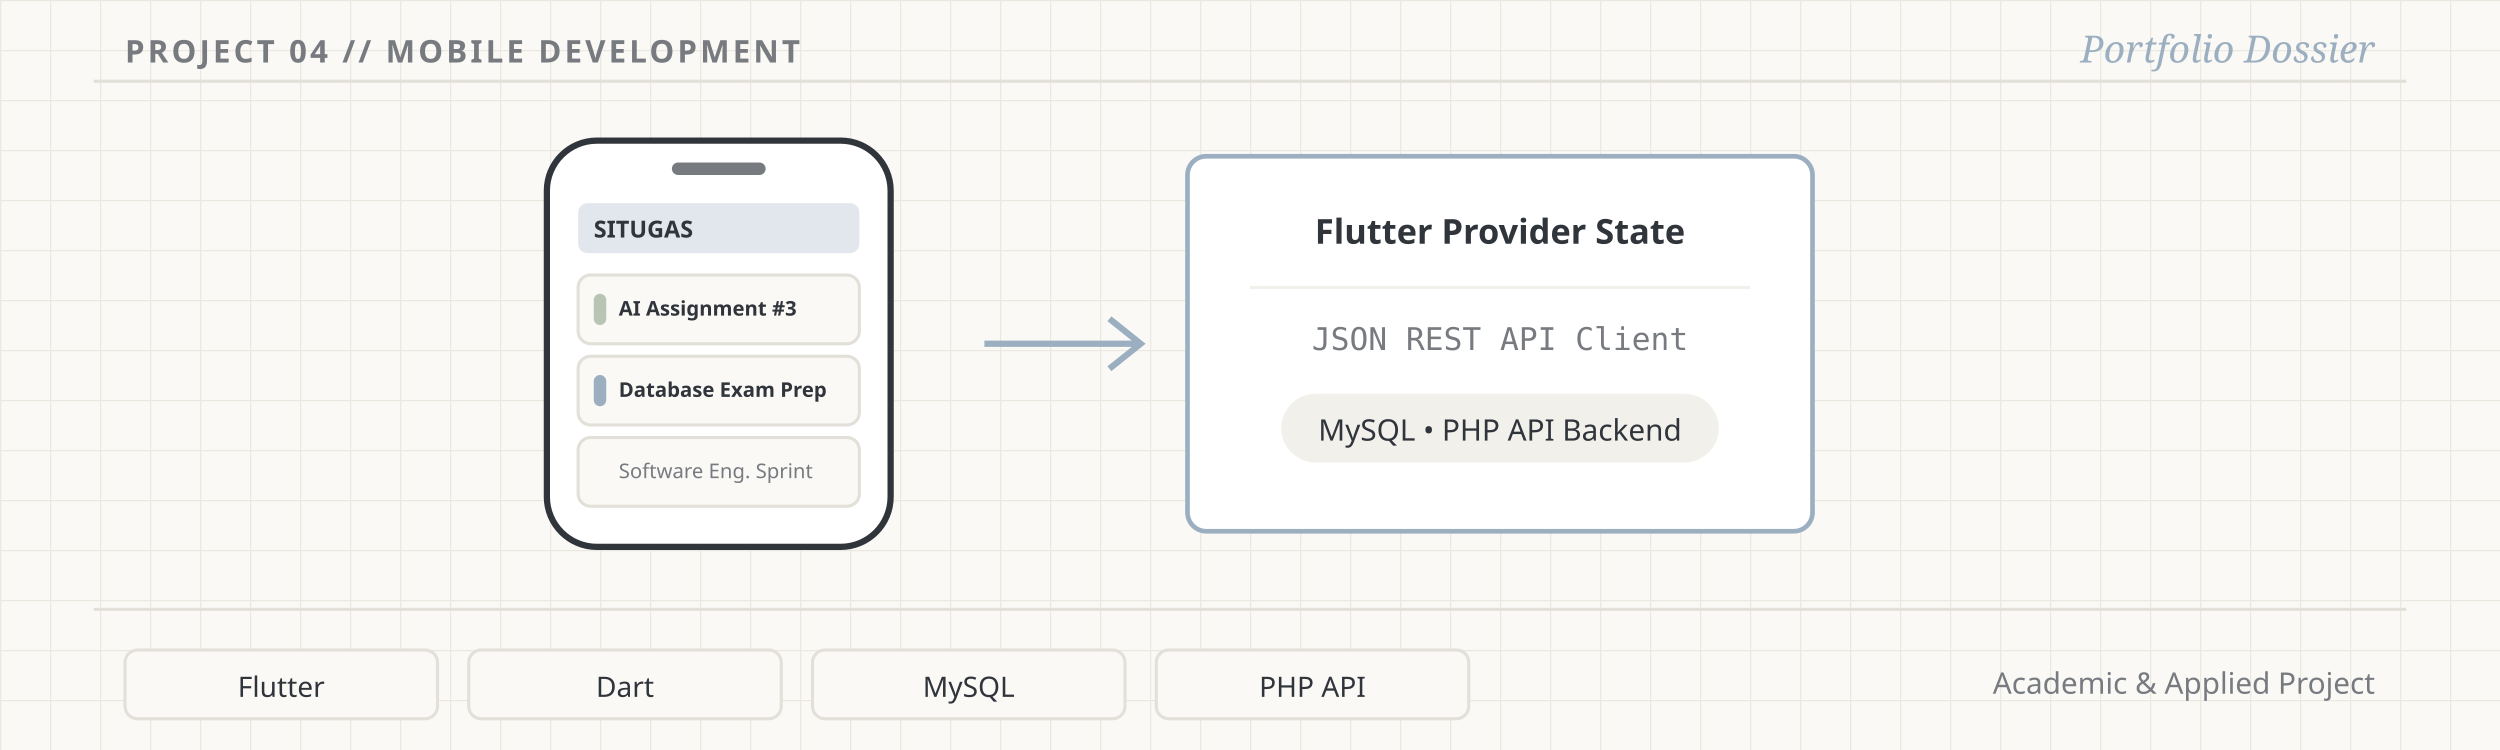
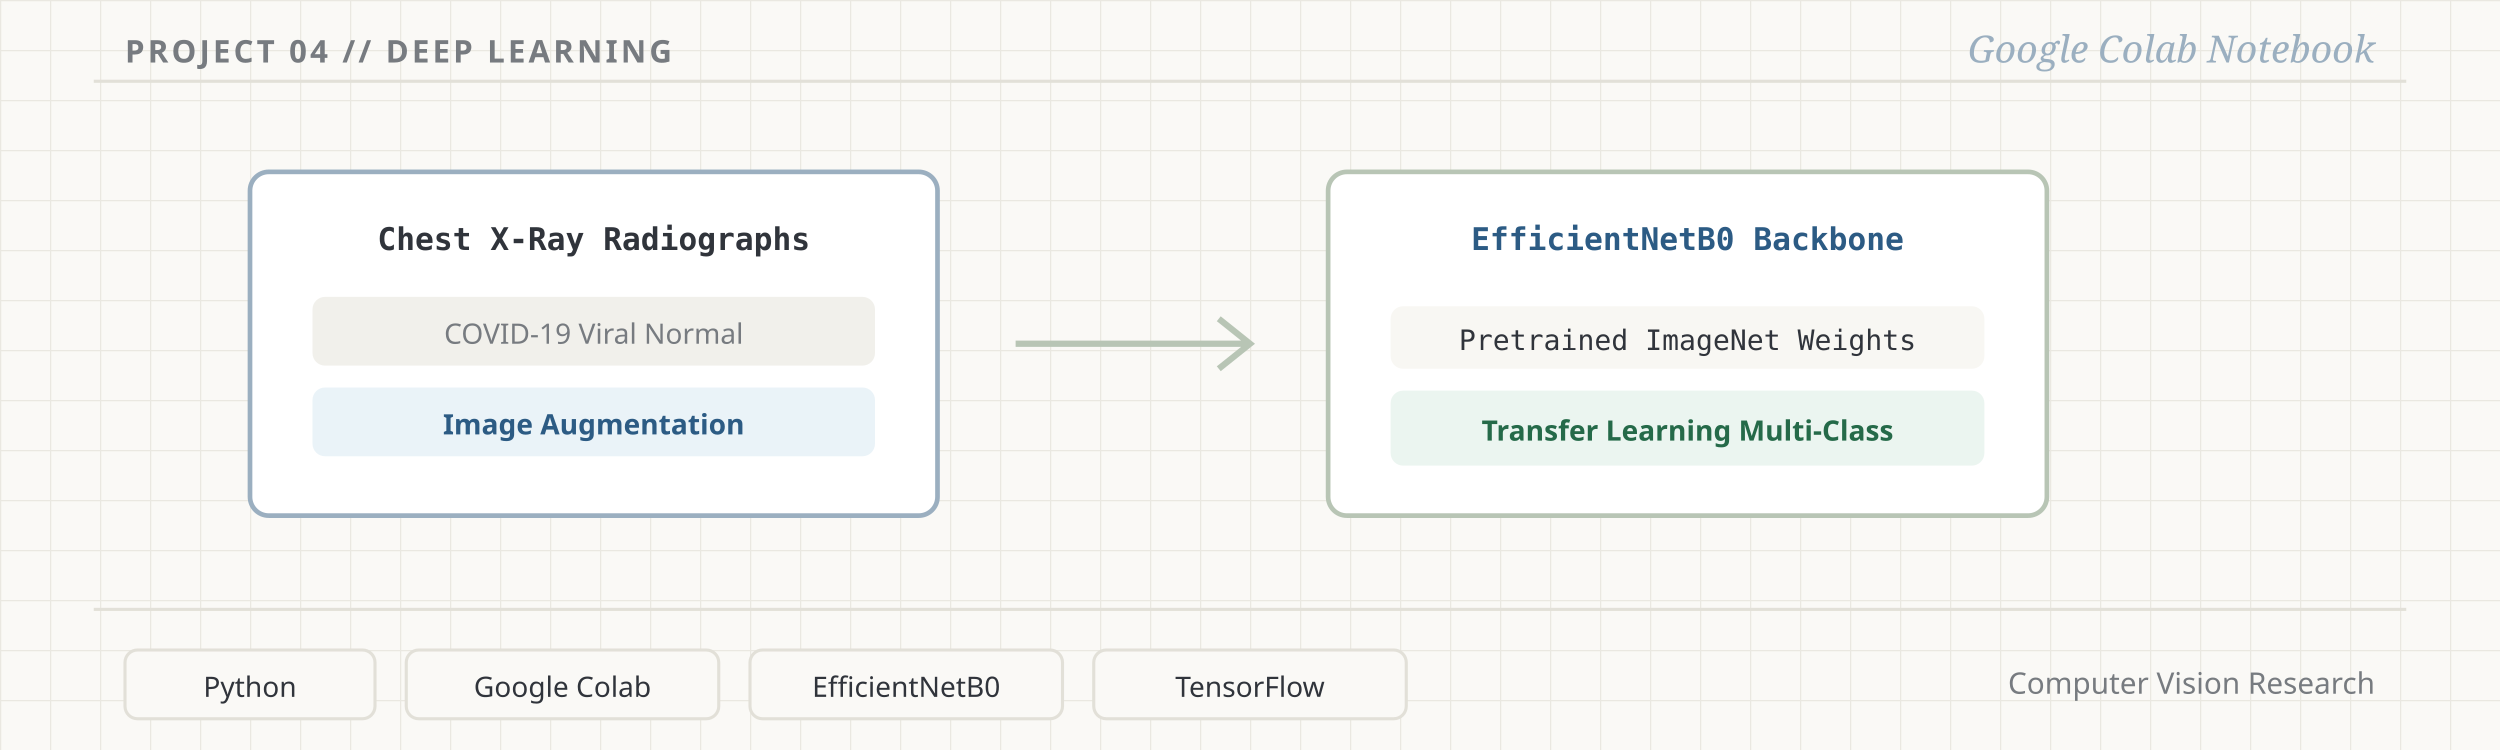
<svg xmlns="http://www.w3.org/2000/svg" viewBox="0 0 800 240" width="100%" height="100%">
  <defs>
    <pattern id="grid_04" width="16" height="16" patternUnits="userSpaceOnUse">
      <path d="M 16 0 L 0 0 0 16" fill="none" stroke="#EAE8E1" stroke-width="0.8" />
    </pattern>
  </defs>
  <rect width="800" height="240" fill="#FAF9F6" />
  <rect width="800" height="240" fill="url(#grid_04)" />
  <line x1="30" y1="26" x2="770" y2="26" stroke="#E2E0D8" stroke-width="1" />
-   <text x="40" y="20" font-family="'Plus Jakarta Sans', sans-serif" font-size="10" font-weight="600" fill="#777B80" letter-spacing="1">PROJECT 04 // MOBILE DEVELOPMENT</text>
-   <text x="760" y="20" text-anchor="end" font-family="'Newsreader', Georgia, serif" font-size="12" font-style="italic" fill="#9BAFC0">Portfolio Dossier</text>
-   <g transform="translate(230, 110)">
-     <rect x="-55" y="-65" width="110" height="130" rx="16" fill="#FFFFFF" stroke="#30343B" stroke-width="2" />
-     <rect x="-15" y="-58" width="30" height="4" rx="2" fill="#777B80" />
-     <rect x="-45" y="-45" width="90" height="16" rx="3" fill="#9BAFC0" opacity="0.3" />
-     <text x="-40" y="-34" font-family="'Plus Jakarta Sans', sans-serif" font-size="7.5" font-weight="bold" fill="#30343B">SITUGAS</text>
-     <rect x="-45" y="-22" width="90" height="22" rx="4" fill="#FAF9F6" stroke="#E2E0D8" />
-     <rect x="-40" y="-16" width="4" height="10" rx="2" fill="#B8C5B5" />
-     <text x="-32" y="-9" font-family="sans-serif" font-size="6.5" font-weight="bold" fill="#30343B">AI Assignment #3</text>
-     <rect x="-45" y="4" width="90" height="22" rx="4" fill="#FAF9F6" stroke="#E2E0D8" />
-     <rect x="-40" y="10" width="4" height="10" rx="2" fill="#9BAFC0" />
-     <text x="-32" y="17" font-family="sans-serif" font-size="6.5" font-weight="bold" fill="#30343B">Database Exam Prep</text>
-     <rect x="-45" y="30" width="90" height="22" rx="4" fill="#FAF9F6" stroke="#E2E0D8" />
-     <text x="-32" y="43" font-family="sans-serif" font-size="6.5" fill="#777B80">Software Eng. Sprint</text>
+   <text x="40" y="20" font-family="'Plus Jakarta Sans', sans-serif" font-size="10" font-weight="600" fill="#777B80" letter-spacing="1">PROJECT 04 // DEEP LEARNING</text>
+   <text x="760" y="20" text-anchor="end" font-family="'Newsreader', Georgia, serif" font-size="12" font-style="italic" fill="#9BAFC0">Google Colab Notebook</text>
+   <g transform="translate(190, 110)">
+     <rect x="-110" y="-55" width="220" height="110" rx="6" fill="#FFFFFF" stroke="#9BAFC0" stroke-width="1.5" />
+     <text x="0" y="-30" text-anchor="middle" font-family="monospace" font-size="10" font-weight="bold" fill="#30343B">Chest X-Ray Radiographs</text>
+     <rect x="-90" y="-15" width="180" height="22" rx="4" fill="#F1F0EB" />
+     <text x="0" y="0" text-anchor="middle" font-family="sans-serif" font-size="9" fill="#777B80">COVID-19  Viral  Normal</text>
+     <rect x="-90" y="14" width="180" height="22" rx="4" fill="#EAF3F8" />
+     <text x="0" y="29" text-anchor="middle" font-family="sans-serif" font-size="9" font-weight="bold" fill="#2C5B84">Image Augmentation</text>
  </g>
-   <path d="M 315 110 L 365 110 M 355 102 L 365 110 L 355 118" stroke="#9BAFC0" stroke-width="2" fill="none" />
-   <g transform="translate(480, 110)">
-     <rect x="-100" y="-60" width="200" height="120" rx="6" fill="#FFFFFF" stroke="#9BAFC0" stroke-width="1.5" />
-     <text x="0" y="-32" text-anchor="middle" font-family="sans-serif" font-size="11" font-weight="bold" fill="#30343B">Flutter Provider State</text>
-     <line x1="-80" y1="-18" x2="80" y2="-18" stroke="#F1F0EB" stroke-width="1" />
-     <text x="0" y="2" text-anchor="middle" font-family="monospace" font-size="10" fill="#777B80">JSON REST API Client</text>
-     <rect x="-70" y="16" width="140" height="22" rx="11" fill="#F1F0EB" />
-     <text x="0" y="31" text-anchor="middle" font-family="sans-serif" font-size="9.5" fill="#30343B">MySQL • PHP API Backend</text>
+   <path d="M 325 110 L 400 110 M 390 102 L 400 110 L 390 118" stroke="#B8C5B5" stroke-width="2" fill="none" />
+   <g transform="translate(540, 110)">
+     <rect x="-115" y="-55" width="230" height="110" rx="6" fill="#FFFFFF" stroke="#B8C5B5" stroke-width="1.5" />
+     <text x="0" y="-30" text-anchor="middle" font-family="monospace" font-size="10" font-weight="bold" fill="#2C5B84">EfficientNetB0 Backbone</text>
+     <rect x="-95" y="-12" width="190" height="20" rx="4" fill="#F8F7F3" />
+     <text x="0" y="2" text-anchor="middle" font-family="monospace" font-size="9" fill="#30343B">Pretrained ImageNet Weights</text>
+     <rect x="-95" y="15" width="190" height="24" rx="4" fill="#EBF5F0" />
+     <text x="0" y="31" text-anchor="middle" font-family="sans-serif" font-size="9" font-weight="bold" fill="#256A49">Transfer Learning Multi-Class</text>
  </g>
  <line x1="30" y1="195" x2="770" y2="195" stroke="#E2E0D8" stroke-width="1" />
  <g transform="translate(40, 208)">
+     <rect x="0" y="0" width="80" height="22" rx="4" fill="#FAF9F6" stroke="#E2E0D8" />
+     <text x="40" y="15" text-anchor="middle" font-family="sans-serif" font-size="9" fill="#30343B">Python</text>
+   </g>
+   <g transform="translate(130, 208)">
    <rect x="0" y="0" width="100" height="22" rx="4" fill="#FAF9F6" stroke="#E2E0D8" />
-     <text x="50" y="15" text-anchor="middle" font-family="'Plus Jakarta Sans', sans-serif" font-size="9" font-weight="500" fill="#30343B">Flutter</text>
+     <text x="50" y="15" text-anchor="middle" font-family="sans-serif" font-size="9" fill="#30343B">Google Colab</text>
  </g>
-   <g transform="translate(150, 208)">
+   <g transform="translate(240, 208)">
    <rect x="0" y="0" width="100" height="22" rx="4" fill="#FAF9F6" stroke="#E2E0D8" />
-     <text x="50" y="15" text-anchor="middle" font-family="'Plus Jakarta Sans', sans-serif" font-size="9" font-weight="500" fill="#30343B">Dart</text>
+     <text x="50" y="15" text-anchor="middle" font-family="sans-serif" font-size="9" fill="#30343B">EfficientNetB0</text>
  </g>
-   <g transform="translate(260, 208)">
+   <g transform="translate(350, 208)">
    <rect x="0" y="0" width="100" height="22" rx="4" fill="#FAF9F6" stroke="#E2E0D8" />
-     <text x="50" y="15" text-anchor="middle" font-family="'Plus Jakarta Sans', sans-serif" font-size="9" font-weight="500" fill="#30343B">MySQL</text>
+     <text x="50" y="15" text-anchor="middle" font-family="sans-serif" font-size="9" fill="#30343B">TensorFlow</text>
  </g>
-   <g transform="translate(370, 208)">
-     <rect x="0" y="0" width="100" height="22" rx="4" fill="#FAF9F6" stroke="#E2E0D8" />
-     <text x="50" y="15" text-anchor="middle" font-family="'Plus Jakarta Sans', sans-serif" font-size="9" font-weight="500" fill="#30343B">PHP API</text>
-   </g>
-   <text x="760" y="222" text-anchor="end" font-family="'Plus Jakarta Sans', sans-serif" font-size="9.5" fill="#777B80">Academic &amp; Applied Project</text>
+   <text x="760" y="222" text-anchor="end" font-family="sans-serif" font-size="9.5" fill="#777B80">Computer Vision Research</text>
</svg>
